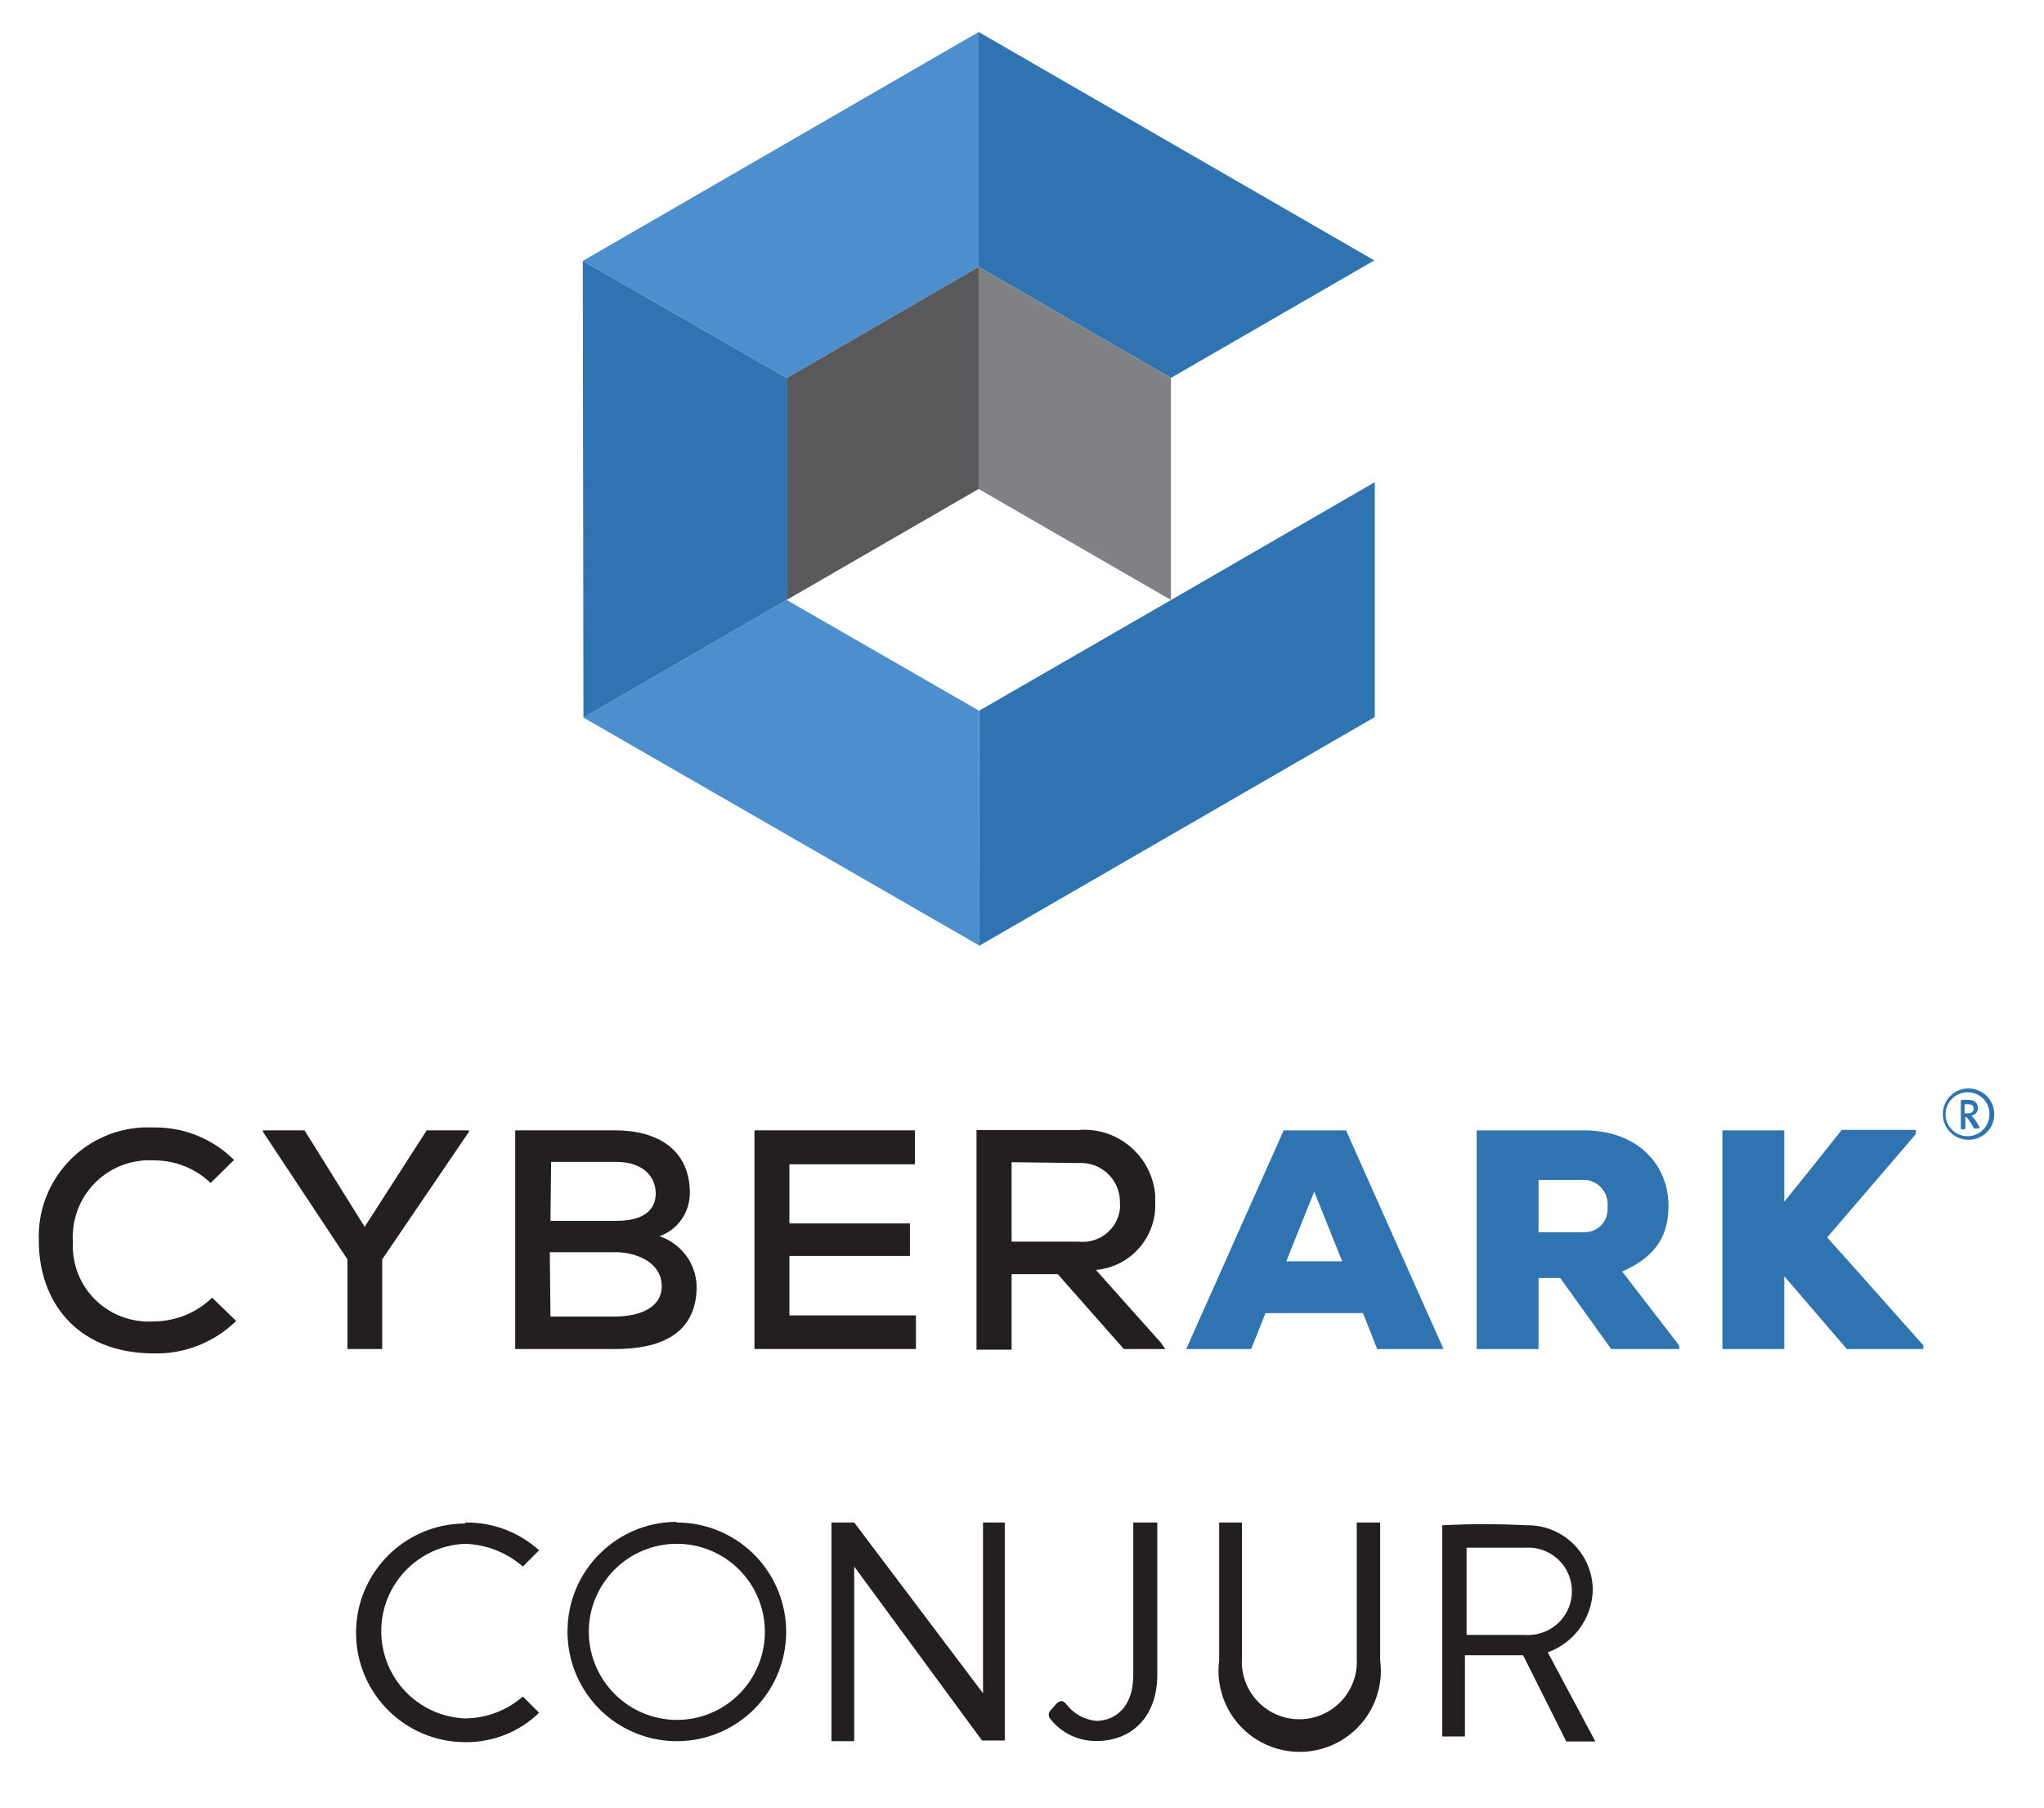
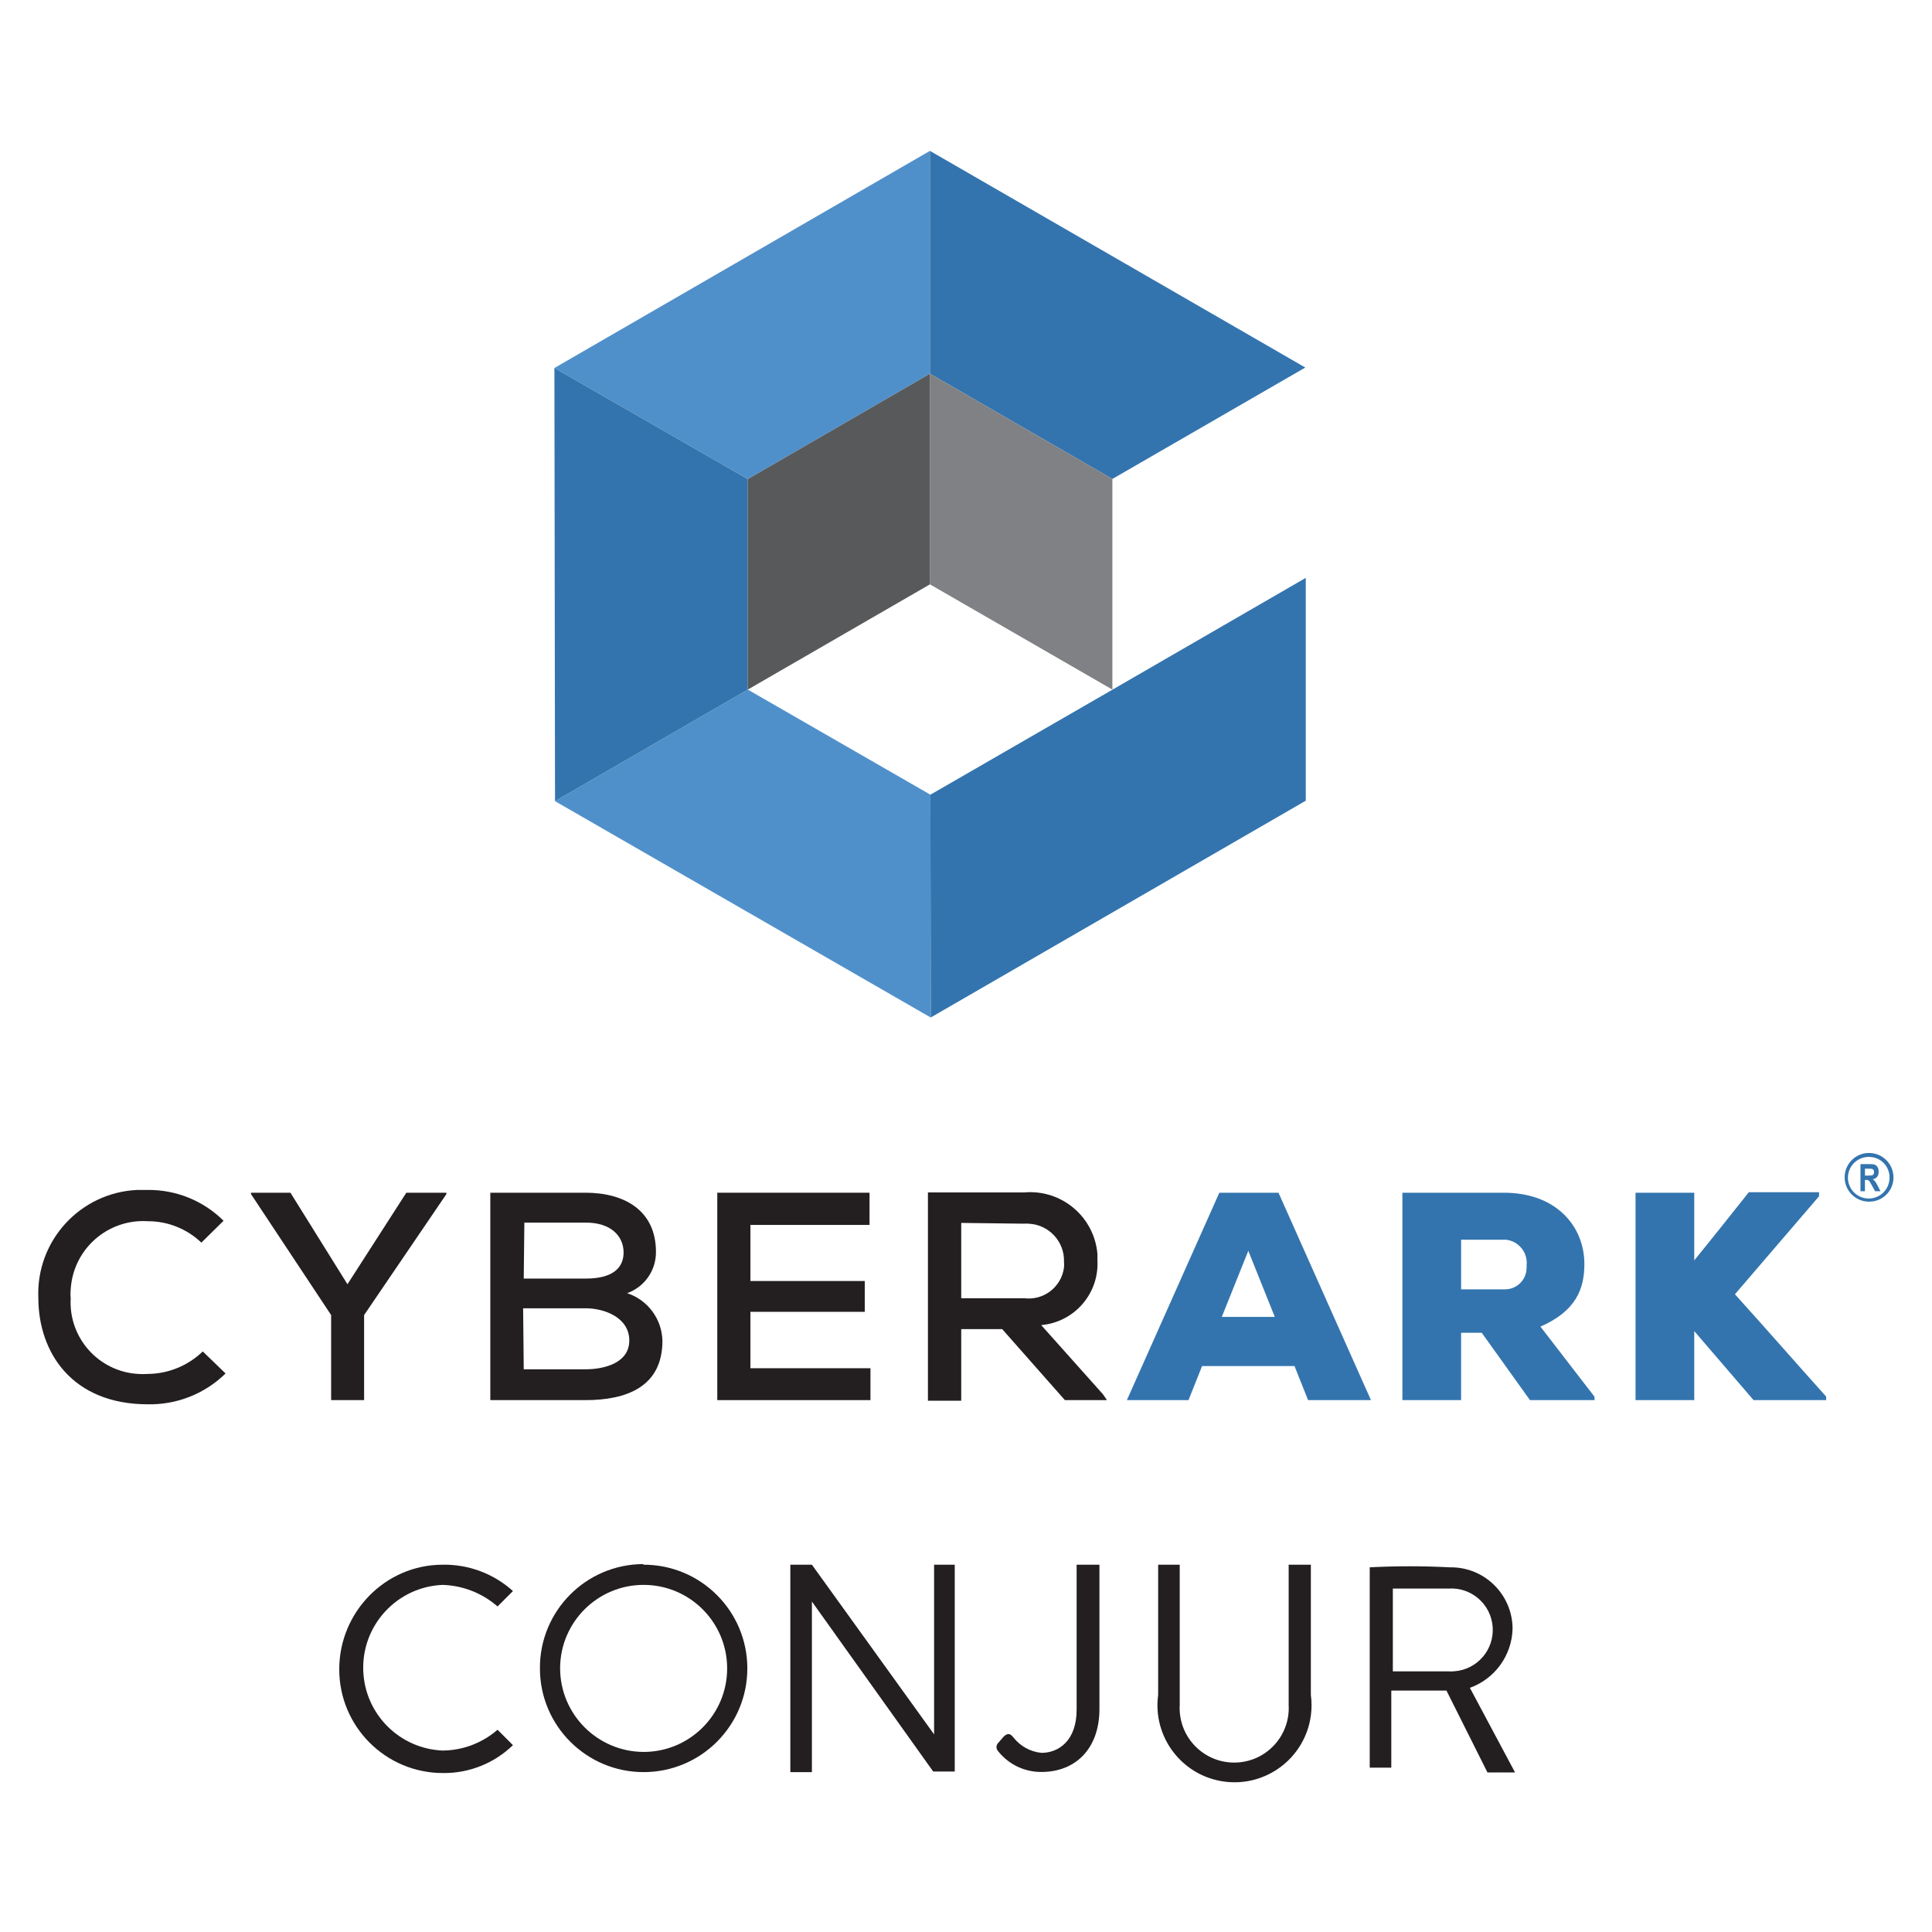
- <svg xmlns="http://www.w3.org/2000/svg" id="Layer_1" data-name="Layer 1" viewBox="2.81 2.57 125.84 111.28">
-   <defs>
-     <style>.cls-1{fill:#231f20;}.cls-2{fill:#2f73b0;}.cls-3{fill:#4d8fcc;}.cls-4{fill:#808184;}.cls-5{fill:#58595b;}</style>
-   </defs>
-   <g id="Layer_2" data-name="Layer 2">
-     <g id="Layer_1-2" data-name="Layer 1-2">
-       <path class="cls-1" d="M17.35,83.88a7,7,0,0,1-5.05,2c-4.89,0-7.1-3.34-7.1-6.91a6.73,6.73,0,0,1,6.41-7q.35,0,.69,0a6.88,6.88,0,0,1,4.92,2l-1.44,1.42A5,5,0,0,0,12.3,74a4.71,4.71,0,0,0-5,4.42,2.81,2.81,0,0,0,0,.58,4.65,4.65,0,0,0,4.38,4.91,4.3,4.3,0,0,0,.62,0,5.19,5.19,0,0,0,3.57-1.46Z" />
-       <path class="cls-1" d="M25.26,78.09l3.82-5.94h2.6v.09l-5.34,7.85v5.52H24.2V80.09L19,72.24v-.09h2.56Z" />
-       <path class="cls-1" d="M40.7,72.15c2.56,0,4.58,1.17,4.58,3.84a2.82,2.82,0,0,1-1.87,2.68,3.33,3.33,0,0,1,2.29,3.09c0,3-2.35,3.85-5,3.85H34.53V72.15Zm-4,5.57h4.06c1.62,0,2.42-.63,2.42-1.69s-.82-1.94-2.44-1.94h-4Zm0,5.89h4c1.19,0,2.85-.39,2.85-1.87s-1.6-2.09-2.83-2.09H36.66Z" />
-       <path class="cls-1" d="M59.2,85.61H49.26V72.15h9.88v2.09H51.41v3.64h7.42v2H51.41v3.66H59.2Z" />
-       <path class="cls-1" d="M74.55,85.61H72L67.93,81H65.09v4.65H62.93V72.13H69.2a4.38,4.38,0,0,1,4.73,4c0,.13,0,.27,0,.41a4,4,0,0,1-3.65,4.2l4,4.48Zm-9.46-11.5V79H69.2a2.31,2.31,0,0,0,2.56-2,2.17,2.17,0,0,0,0-.36,2.4,2.4,0,0,0-2.31-2.48,1.22,1.22,0,0,0-.27,0Z" />
-       <path class="cls-2" d="M86.72,83.4h-6l-.88,2.21h-4l6-13.46h3.84l6,13.46H87.6Zm-3-7.48L82,80.21h3.44Z" />
-       <path class="cls-2" d="M106.2,85.61H102l-3.13-4.37H97.53v4.37H93.72V72.15h6.58c3.44,0,5.23,2.21,5.23,4.63,0,1.66-.58,3.06-2.85,4.06l3.5,4.54ZM97.53,75.19v3.23h2.81a1.4,1.4,0,0,0,1.44-1.37,1.21,1.21,0,0,0,0-.19,1.51,1.51,0,0,0-1.34-1.66H97.53Z" />
-       <path class="cls-2" d="M120.76,72.38l-5.46,6.36c1.88,2.08,4,4.5,5.92,6.64v.23h-4.71l-3.85-4.48v4.48h-3.81V72.15h3.81v4.39c1.16-1.42,2.41-3,3.54-4.42h4.56Z" />
-       <path class="cls-2" d="M124,72.73a1.58,1.58,0,0,1,0-3.16,1.59,1.59,0,0,1,1.59,1.57v0A1.57,1.57,0,0,1,124,72.73Zm0-2.92a1.35,1.35,0,1,0,1.29,1.41v-.06A1.32,1.32,0,0,0,124,69.81Zm.57,2.22h-.16a.08.08,0,0,1-.07,0l-.12-.22a4.37,4.37,0,0,0-.31-.44.14.14,0,0,0-.1-.05h0V72a.09.09,0,0,1-.09.09h-.1a.09.09,0,0,1-.09-.09V70.36a.09.09,0,0,1,.09-.09H124c.39,0,.58.23.58.49a.45.45,0,0,1-.4.48h0a2.79,2.79,0,0,1,.49.69.08.08,0,0,1,0,.09A.07.07,0,0,1,124.58,72Zm-.64-1.49h-.17v.56h.16c.3,0,.39-.08.39-.29S124.2,70.54,123.94,70.54Z" />
-       <polygon class="cls-3" points="51.24 25.84 63.06 19 63.06 4.54 38.69 18.63 51.24 25.84" />
-       <polygon class="cls-2" points="63.09 46.32 74.93 39.49 74.93 39.49 87.45 32.25 87.45 46.71 63.11 60.78 63.09 46.32" />
-       <polygon class="cls-2" points="63.06 19 74.9 25.83 87.42 18.6 63.06 4.54 63.06 19" />
-       <polygon class="cls-3" points="63.09 46.32 51.24 39.5 38.73 46.74 63.11 60.78 63.09 46.32" />
-       <polygon class="cls-2" points="51.24 39.5 51.24 25.84 38.69 18.63 38.73 46.74 51.24 39.5" />
-       <polygon class="cls-4" points="63.06 19 74.9 25.83 74.9 39.5 63.06 32.67 63.06 19" />
-       <polyline class="cls-5" points="63.06 19 63.06 32.67 51.24 39.5 51.24 25.84 63.06 19" />
-       <path class="cls-1" d="M31.44,96.29A6.63,6.63,0,0,1,36,98l-1,1a5.68,5.68,0,0,0-3.57-1.4,5.38,5.38,0,0,0,0,10.75A5.49,5.49,0,0,0,35,107l1,1a6.42,6.42,0,0,1-4.54,1.81,6.73,6.73,0,1,1,0-13.46h0Z" />
-       <path class="cls-1" d="M44.46,96.29A6.73,6.73,0,1,1,37.75,103a6.73,6.73,0,0,1,6.71-6.75Zm0,12.15a5.42,5.42,0,1,0-5.4-5.44v0A5.44,5.44,0,0,0,44.46,108.44Z" />
-       <path class="cls-1" d="M63.33,96.29V106.8h0L55.4,96.29H54v13.46H55.4V99h0l7.87,10.71h1.4V96.29H63.34S63.33,96.27,63.33,96.29Z" />
-       <path class="cls-1" d="M72.58,96.29v9.41c0,2-1.16,2.8-2.28,2.8a2.62,2.62,0,0,1-1.82-1c-.18-.21-.33-.34-.63-.06l-.39.45a.38.38,0,0,0,0,.47,3.55,3.55,0,0,0,2.84,1.38c2.19,0,3.76-1.49,3.76-4.09V96.29H72.59S72.58,96.27,72.58,96.29Z" />
-       <path class="cls-1" d="M86.34,96.29v8.38a3.54,3.54,0,0,1-7.07.38,2.41,2.41,0,0,1,0-.38V96.29h-1.4v8.45a5,5,0,1,0,9.91,0V96.29H86.36S86.34,96.27,86.34,96.29Z" />
-       <path class="cls-1" d="M98.1,104.28a4.19,4.19,0,0,0,2.77-3.82,4,4,0,0,0-4-4h-.08a49.92,49.92,0,0,0-5.19,0v13H93v-5h3.58l2.66,5.31h1.79Zm-5-1.07V97.84h3.6a2.69,2.69,0,1,1,.32,5.37,1.71,1.71,0,0,1-.32,0Z" />
-     </g>
-   </g>
+ <svg xmlns="http://www.w3.org/2000/svg" version="1.1" id="Layer_1" x="0px" y="0px" width="500px" height="500px" viewBox="2.42 30.58 498.16 437.84" enable-background="new 0 0 500 500" xml:space="preserve">
+   <path fill="#231F20" d="M60.582,354.564c-5.346,5.242-12.58,8.106-20.065,7.947c-19.429,0-28.21-13.271-28.21-27.456  C11.7,320.357,23.08,307.93,37.775,307.242c0.927,0,1.841,0,2.742,0c7.317-0.074,14.359,2.789,19.549,7.947l-5.722,5.642  c-3.719-3.563-8.676-5.544-13.827-5.522c-10.315-0.654-19.208,7.176-19.862,17.491c-0.001,0.023-0.003,0.047-0.004,0.071  c-0.079,0.766-0.079,1.537,0,2.304c-0.586,10.187,7.196,18.921,17.383,19.508c0.007,0.001,0.014,0.001,0.021,0.001  c0.82,0.06,1.643,0.06,2.463,0c5.298-0.039,10.377-2.117,14.185-5.801L60.582,354.564z" />
+   <path fill="#231F20" d="M92.011,331.559l15.178-23.601h10.331v0.357l-21.217,31.19v21.933h-8.503v-21.933l-20.661-31.19v-0.357  H77.31L92.011,331.559z" />
+   <path fill="#231F20" d="M153.358,307.958c10.171,0,18.198,4.648,18.198,15.257c0.042,4.77-2.939,9.043-7.43,10.648  c5.329,1.75,8.975,6.67,9.099,12.277c0,11.92-9.337,15.298-19.866,15.298h-24.515v-53.48H153.358z M137.465,330.089h16.131  c6.437,0,9.615-2.503,9.615-6.715s-3.258-7.708-9.695-7.708h-15.893L137.465,330.089z M137.465,353.492h15.893  c4.728,0,11.324-1.55,11.324-7.431c0-5.88-6.357-8.304-11.244-8.304h-16.132L137.465,353.492z" />
+   <path fill="#231F20" d="M226.864,361.438H187.37v-53.48h39.256v8.304h-30.714v14.463h29.482v7.947h-29.482v14.542h30.952V361.438z" />
+   <path fill="#231F20" d="M287.854,361.438H277l-16.172-18.317h-10.561v18.477h-8.583v-53.719h24.913  c9.578-0.803,17.992,6.312,18.793,15.891c0,0.001,0,0.002,0,0.002c0,0.517,0,1.072,0,1.629c0.461,8.564-5.957,15.949-14.502,16.688  l15.893,17.801L287.854,361.438z M250.267,315.746v19.429h16.331c4.994,0.585,9.531-2.958,10.172-7.946  c0.039-0.477,0.039-0.955,0-1.431c0.178-5.253-3.927-9.659-9.179-9.854c-0.356-0.04-0.716-0.04-1.073,0L250.267,315.746z" />
+   <path fill="#3374AE" d="M336.21,352.657h-23.84l-3.497,8.781H292.98l23.84-53.48h15.257l23.84,53.48h-16.211L336.21,352.657z   M324.29,322.938l-6.835,17.045h13.669L324.29,322.938z" />
+   <path fill="#3374AE" d="M413.609,361.438h-16.688l-12.437-17.363h-5.324v17.363h-15.139v-53.48h26.145  c13.668,0,20.78,8.78,20.78,18.396c0,6.596-2.305,12.159-11.324,16.133l13.907,18.038L413.609,361.438z M379.161,320.037v12.834  h11.165c3.07,0.088,5.632-2.33,5.72-5.4c0.001-0.015,0.001-0.029,0.002-0.044c0.02-0.251,0.02-0.503,0-0.755  c0.348-3.291-2.035-6.241-5.324-6.596h-11.562V320.037z" />
+   <path fill="#3374AE" d="M471.461,308.871l-21.694,25.271c7.47,8.265,15.894,17.88,23.521,26.383v0.914h-18.714l-15.297-17.8v17.8  h-15.139v-53.48h15.139V325.4c4.608-5.643,9.575-11.92,14.065-17.562h18.118V308.871z" />
+   <path fill="#3374AE" d="M484.334,310.262c-3.467,0-6.277-2.811-6.277-6.277s2.811-6.277,6.277-6.277  c3.458,0,6.274,2.779,6.317,6.238l0,0c0.045,3.444-2.712,6.273-6.157,6.316C484.44,310.264,484.388,310.264,484.334,310.262z   M484.498,298.732c-2.959-0.129-5.463,2.166-5.592,5.126s2.167,5.464,5.126,5.592c2.956,0.128,5.457-2.16,5.592-5.115v-0.238  c0.066-2.896-2.228-5.298-5.123-5.364C484.5,298.732,484.499,298.732,484.498,298.732L484.498,298.732z" />
+   <polygon fill="#5090CA" points="195.237,123.954 242.201,96.777 242.201,39.323 145.372,95.307 " />
+   <polygon fill="#3374AE" points="242.32,205.328 289.364,178.19 289.364,178.19 339.11,149.423 339.11,206.877 242.4,262.781 " />
+   <polygon fill="#3374AE" points="242.201,96.777 289.245,123.915 338.991,95.188 242.201,39.323 " />
+   <polygon fill="#5090CA" points="242.32,205.328 195.237,178.229 145.531,206.996 242.4,262.781 " />
+   <polygon fill="#3374AE" points="195.237,178.229 195.237,123.954 145.372,95.307 145.531,206.996 " />
+   <polygon fill="#808184" points="242.201,96.777 289.245,123.915 289.245,178.229 242.201,151.092 " />
+   <polyline fill="#58595B" points="242.201,96.777 242.201,151.092 195.237,178.229 195.237,123.954 242.201,96.777 " />
+   <path fill="#231F20" d="M116.565,403.873c6.683-0.115,13.16,2.313,18.118,6.795l-3.973,3.973c-3.94-3.442-8.955-5.408-14.185-5.562  c-11.795,0.509-20.944,10.483-20.435,22.278c0.478,11.082,9.353,19.957,20.435,20.435c5.218-0.034,10.25-1.937,14.185-5.363  l3.973,3.973c-4.829,4.682-11.312,7.267-18.039,7.191c-14.768,0.006-26.745-11.962-26.75-26.729  c-0.006-14.769,11.884-26.981,26.652-26.987C116.554,403.875,116.565,403.873,116.565,403.873z" />
+   <path fill="#231F20" d="M168.298,403.873c14.768-0.044,26.776,11.893,26.82,26.661c0.043,14.769-11.893,26.775-26.661,26.819  s-26.776-11.893-26.819-26.661c0-0.053,0-0.105,0-0.158c-0.044-14.769,11.892-26.776,26.661-26.82l0,0V403.873z M168.298,452.148  c11.894,0.044,21.571-9.562,21.615-21.455c0.043-11.894-9.562-21.571-21.456-21.615c-11.894-0.043-21.57,9.562-21.614,21.456l0,0  C146.842,442.41,156.422,452.062,168.298,452.148z" />
+   <path fill="#231F20" d="M243.274,403.873v43.752l-31.508-43.752h-5.562v53.48h5.562v-43.979l31.27,43.82h5.562v-53.322h-5.284  C243.314,403.873,243.274,403.794,243.274,403.873z" />
+   <path fill="#231F20" d="M280.027,403.873v37.389c0,7.947-4.609,11.126-9.06,11.126c-2.854-0.272-5.471-1.71-7.231-3.974  c-0.715-0.835-1.311-1.351-2.503-0.238l-1.55,1.788c-0.431,0.548-0.431,1.319,0,1.867c2.697,3.492,6.873,5.521,11.284,5.483  c8.702,0,14.94-5.921,14.94-16.251v-37.19h-5.842C280.066,403.873,280.027,403.794,280.027,403.873z" />
+   <path fill="#231F20" d="M334.699,403.873v36.202c0.417,7.757-5.533,14.383-13.29,14.8c-7.758,0.417-14.384-5.533-14.801-13.29l0,0  c-0.04-0.503-0.04-1.008,0-1.51v-36.202h-5.562v33.574c-1.469,10.874,6.155,20.879,17.028,22.348s20.878-6.155,22.347-17.028  c0.238-1.766,0.238-3.554,0-5.319v-33.574h-5.642C334.779,403.873,334.699,403.794,334.699,403.873z" />
+   <path fill="#231F20" d="M381.426,435.62c6.439-2.316,10.806-8.338,11.006-15.179c0-8.777-7.115-15.893-15.894-15.893h-0.317  c-6.869-0.357-13.752-0.357-20.621,0v51.652h5.562v-19.866h14.225l10.568,21.099h7.112L381.426,435.62z M361.56,431.368v-21.336  h14.304c5.887-0.43,11.008,3.995,11.437,9.883c0.429,5.887-3.995,11.008-9.883,11.437c-0.094,0.007-0.188,0.013-0.282,0.017  c-0.423,0.04-0.849,0.04-1.271,0H361.56z" />
+   <path fill="#3374AE" d="M482.137,307.574v-6.996h2.438c0.624,0,1.069,0.062,1.337,0.188c0.267,0.126,0.486,0.344,0.658,0.654  c0.172,0.31,0.258,0.682,0.258,1.114c0,0.547-0.131,0.987-0.394,1.321s-0.636,0.545-1.119,0.63c0.248,0.179,0.453,0.373,0.615,0.585  s0.384,0.591,0.663,1.139l0.697,1.364h-1.382l-0.838-1.522c-0.302-0.55-0.507-0.895-0.615-1.033  c-0.108-0.138-0.223-0.233-0.344-0.286s-0.314-0.078-0.582-0.078h-0.238v2.92H482.137z M483.292,303.537h0.858  c0.525,0,0.859-0.023,1.003-0.069c0.143-0.046,0.259-0.139,0.348-0.279c0.09-0.14,0.134-0.326,0.134-0.559  c0-0.223-0.044-0.401-0.134-0.536c-0.089-0.136-0.21-0.229-0.362-0.279c-0.108-0.035-0.422-0.053-0.94-0.053h-0.906V303.537z" />
</svg>
